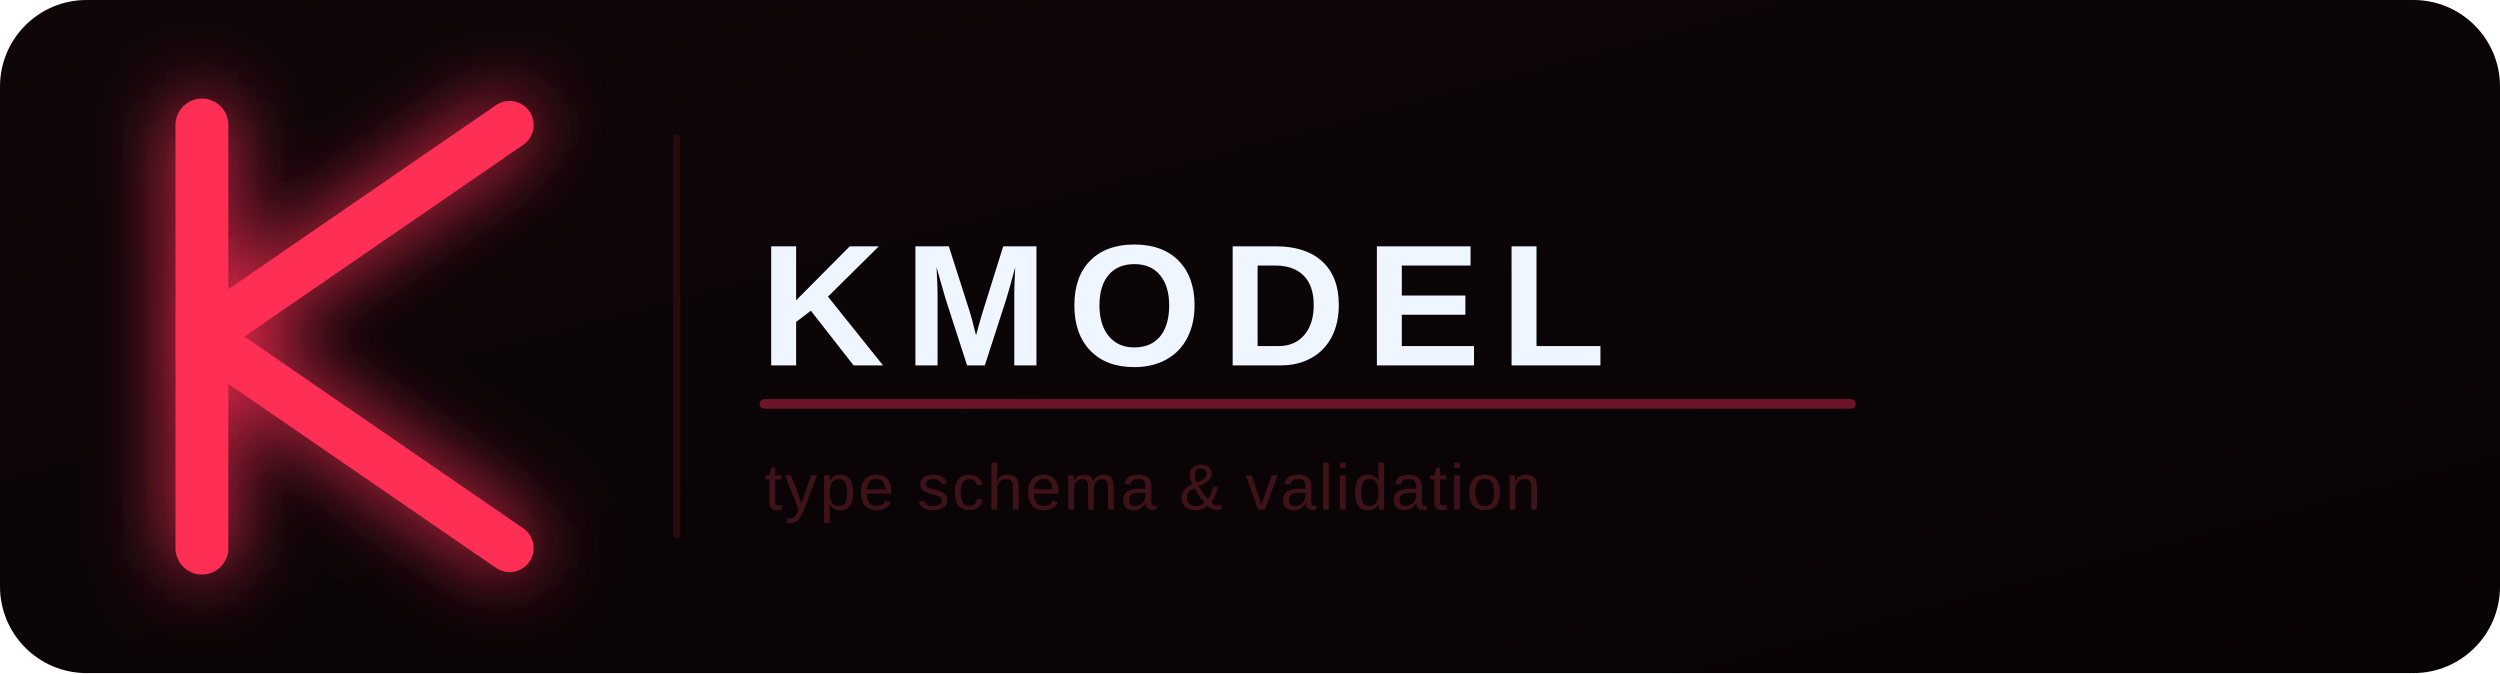
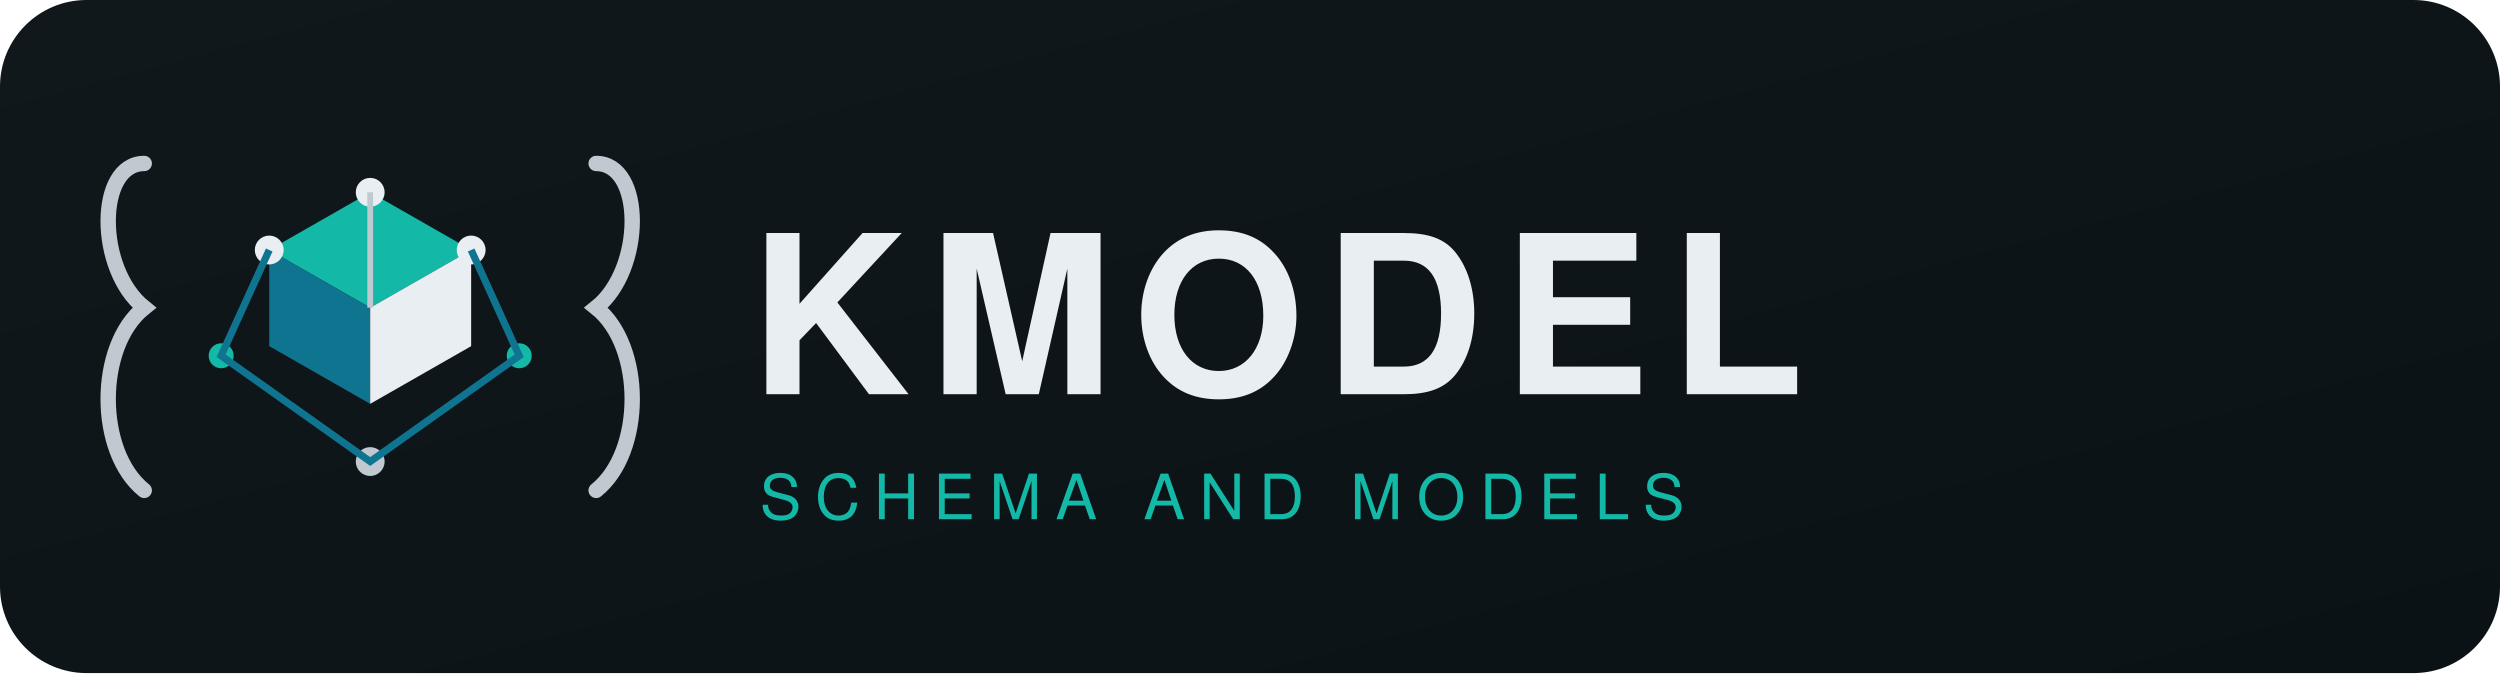
<svg xmlns="http://www.w3.org/2000/svg" width="520" height="140" viewBox="0 0 520 140" fill="none">
  <defs>
-     <linearGradient id="mb" x1="0" y1="0" x2="1" y2="1">
-       <stop offset="0%" stop-color="#0F0608" />
-       <stop offset="100%" stop-color="#080305" />
+     <linearGradient id="ground" x1="0" y1="0" x2="1" y2="1">
+       <stop offset="0%" stop-color="#10181C" />
+       <stop offset="100%" stop-color="#0B1216" />
    </linearGradient>
-     <filter id="glow" x="-60%" y="-60%" width="220%" height="220%">
-       <feGaussianBlur in="SourceGraphic" stdDeviation="8" result="blur" />
-       <feMerge>
-         <feMergeNode in="blur" />
-         <feMergeNode in="SourceGraphic" />
-       </feMerge>
-     </filter>
  </defs>
-   <rect width="520" height="140" rx="18" fill="url(#mb)" />
-   <g filter="url(#glow)" stroke="#FF2D55" stroke-linecap="round" stroke-linejoin="round" fill="none">
-     <line x1="42" y1="26" x2="42" y2="114" stroke-width="11" />
-     <line x1="42" y1="70" x2="106" y2="26" stroke-width="10" />
-     <line x1="42" y1="70" x2="106" y2="114" stroke-width="10" />
+   <rect width="520" height="140" rx="18" fill="url(#ground)" />
+   <g transform="translate(24,26)">
+     <path d="M6 8 C-4 8 -4 30 6 38 C-4 46 -4 68 6 76" stroke="#C0C8D0" stroke-width="3.2" stroke-linecap="round" fill="none" />
+     <path d="M100 8 C110 8 110 30 100 38 C110 46 110 68 100 76" stroke="#C0C8D0" stroke-width="3.2" stroke-linecap="round" fill="none" />
+     <path d="M53 14 L74 26 L53 38 L32 26 Z" fill="#14B8A6" />
+     <path d="M32 26 L53 38 L53 58 L32 46 Z" fill="#0E7490" />
+     <path d="M53 38 L74 26 L74 46 L53 58 Z" fill="#E8EEF2" />
+     <circle cx="53" cy="14" r="3" fill="#E8EEF2" />
+     <circle cx="32" cy="26" r="3" fill="#E8EEF2" />
+     <circle cx="74" cy="26" r="3" fill="#E8EEF2" />
+     <circle cx="22" cy="48" r="2.6" fill="#14B8A6" />
+     <circle cx="84" cy="48" r="2.6" fill="#14B8A6" />
+     <circle cx="53" cy="70" r="3" fill="#C0C8D0" />
+     <path d="M32 26 L22 48 L53 70 L84 48 L74 26" stroke="#0E7490" stroke-width="1.5" fill="none" />
+     <path d="M53 14 L53 38" stroke="#C0C8D0" stroke-width="1.2" />
  </g>
-   <rect x="140" y="28" width="1.5" height="84" rx="0.75" fill="#2A0A0D" />
-   <text x="158" y="76" font-family="Arial, Helvetica, sans-serif" font-size="36" font-weight="900" fill="#EFF6FF" letter-spacing="4">KMODEL</text>
-   <rect x="158" y="83" width="228" height="2" rx="1" fill="#FF2D55" opacity="0.4" />
-   <text x="159" y="106" font-family="Arial, Helvetica, sans-serif" font-size="13.5" fill="#3D1219" letter-spacing="0.5">type schema &amp; validation</text>
+   <text x="156" y="82" fill="#E8EEF2" font-family="ui-sans-serif, Helvetica, Arial, sans-serif" font-size="46" font-weight="650" letter-spacing="4">KMODEL</text>
+   <text x="158" y="108" fill="#14B8A6" font-family="ui-sans-serif, Helvetica, Arial, sans-serif" font-size="13" letter-spacing="3">SCHEMA AND MODELS</text>
</svg>
